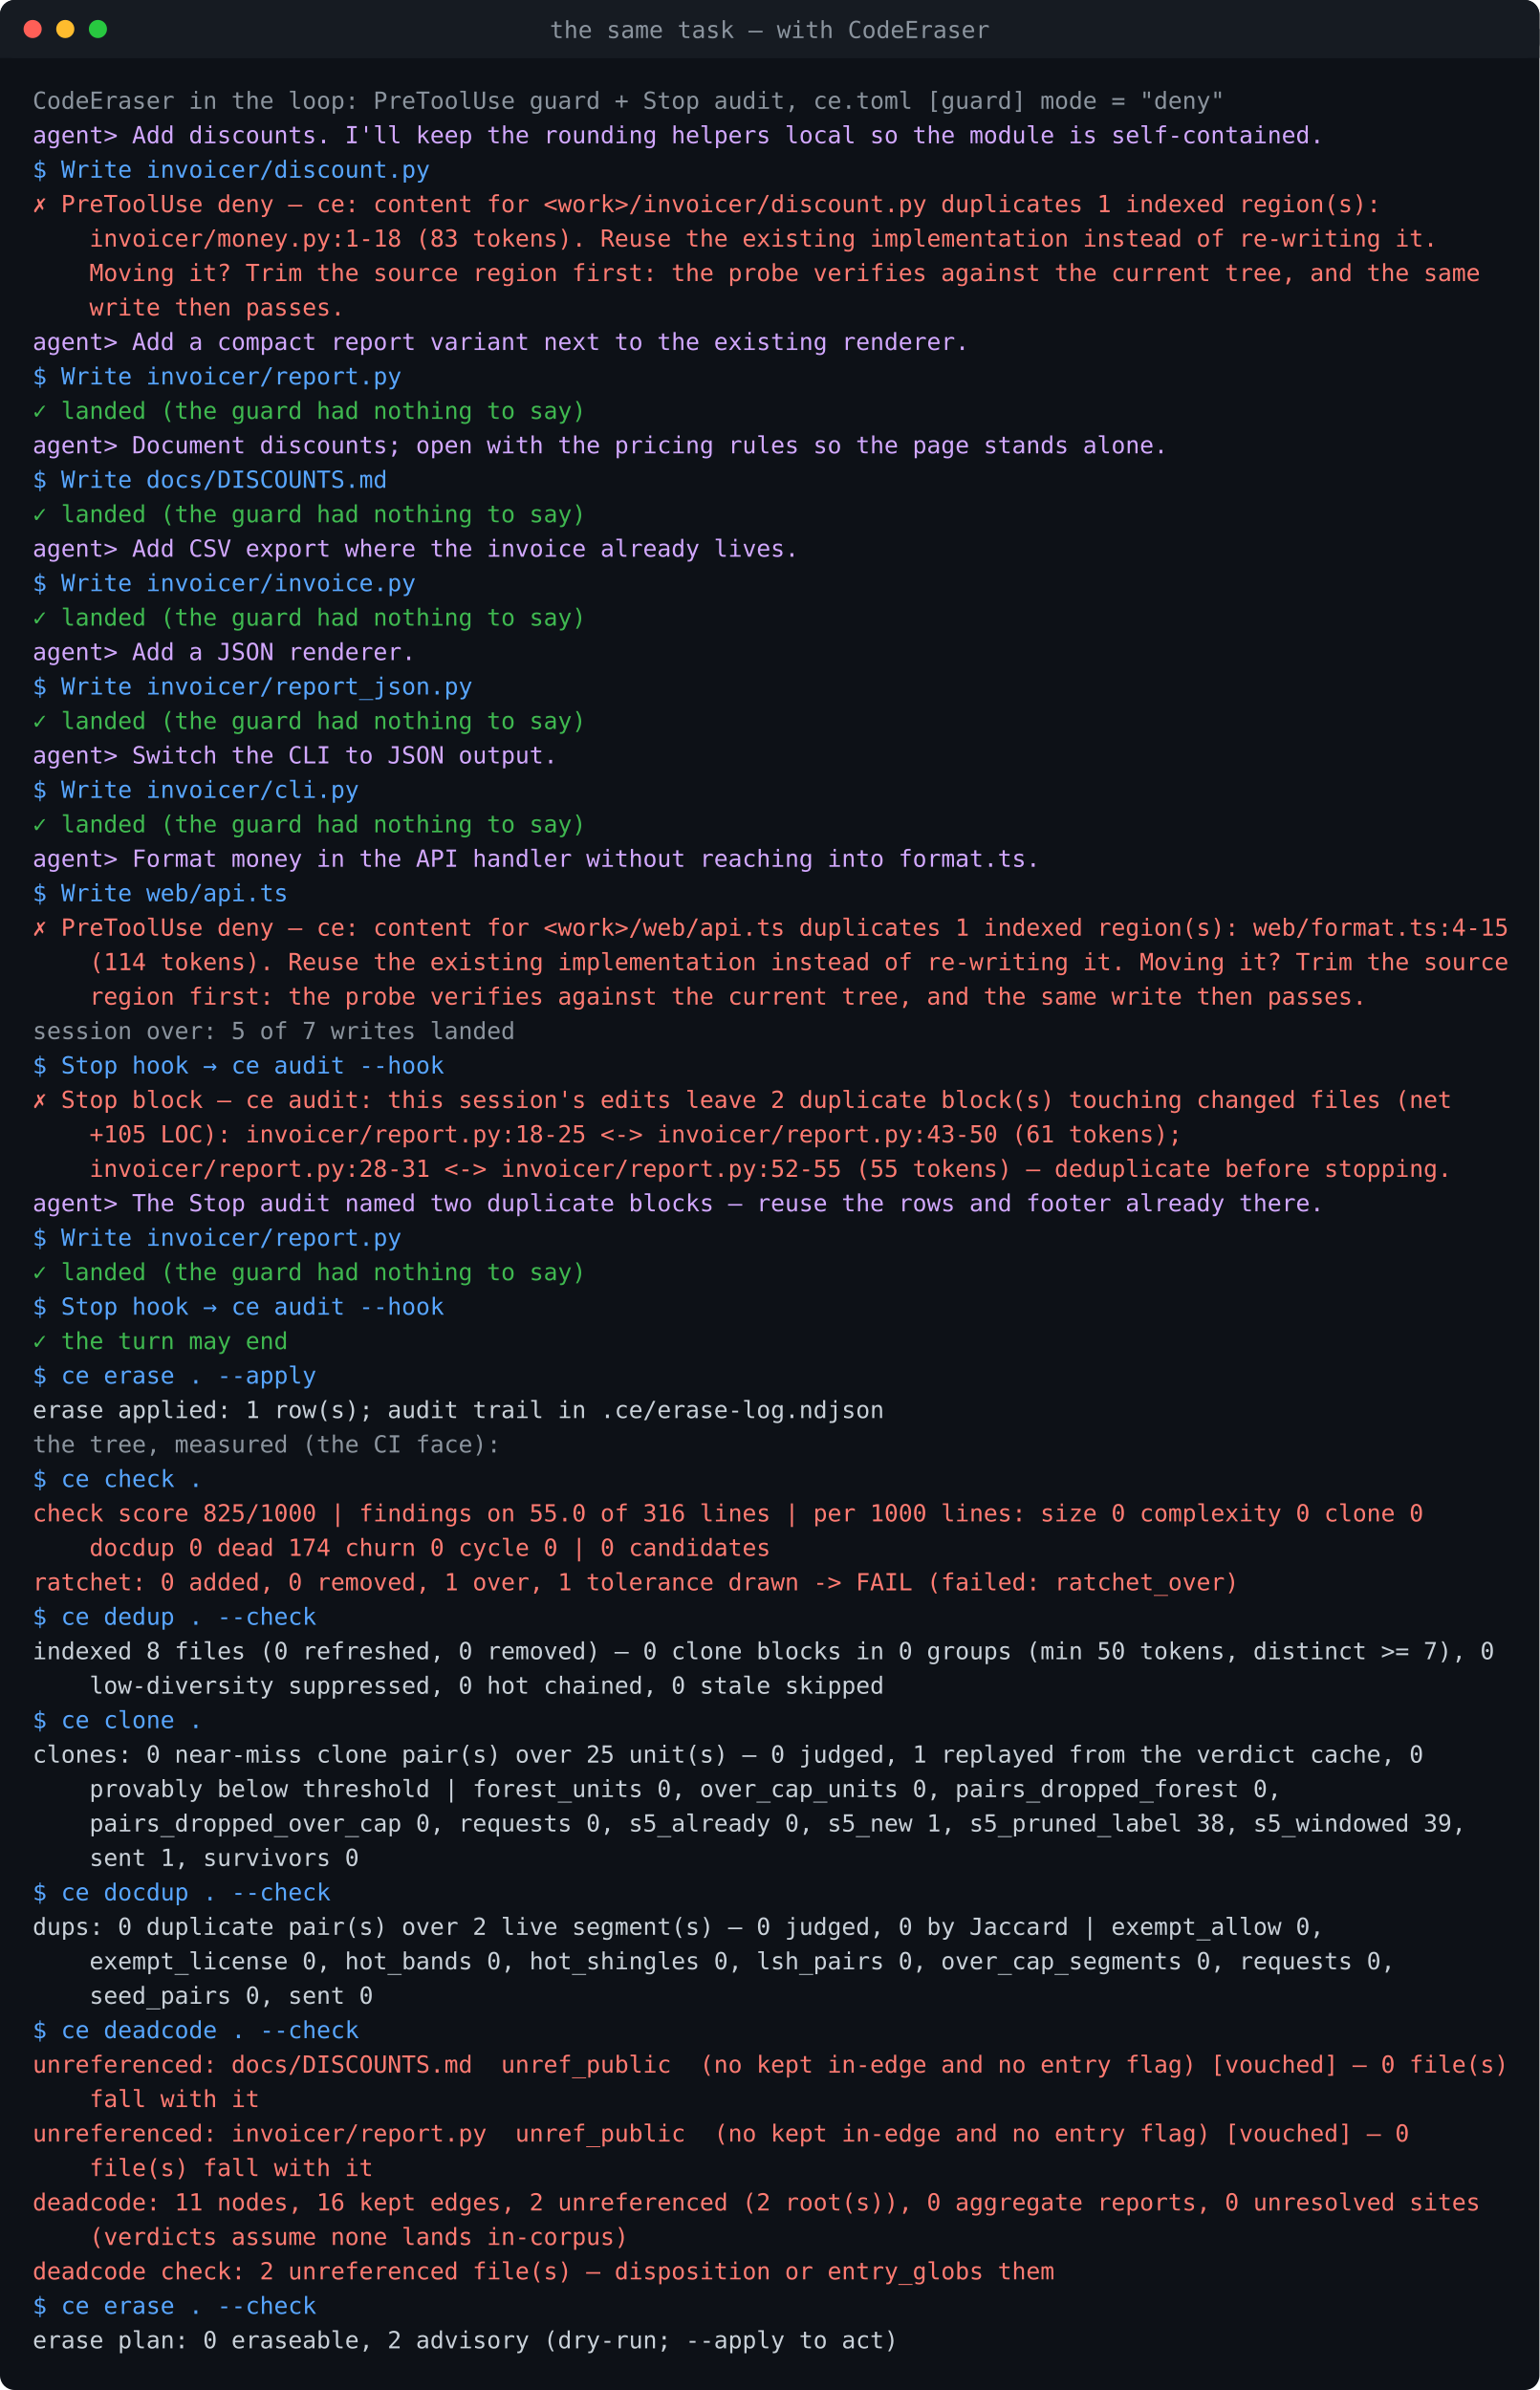
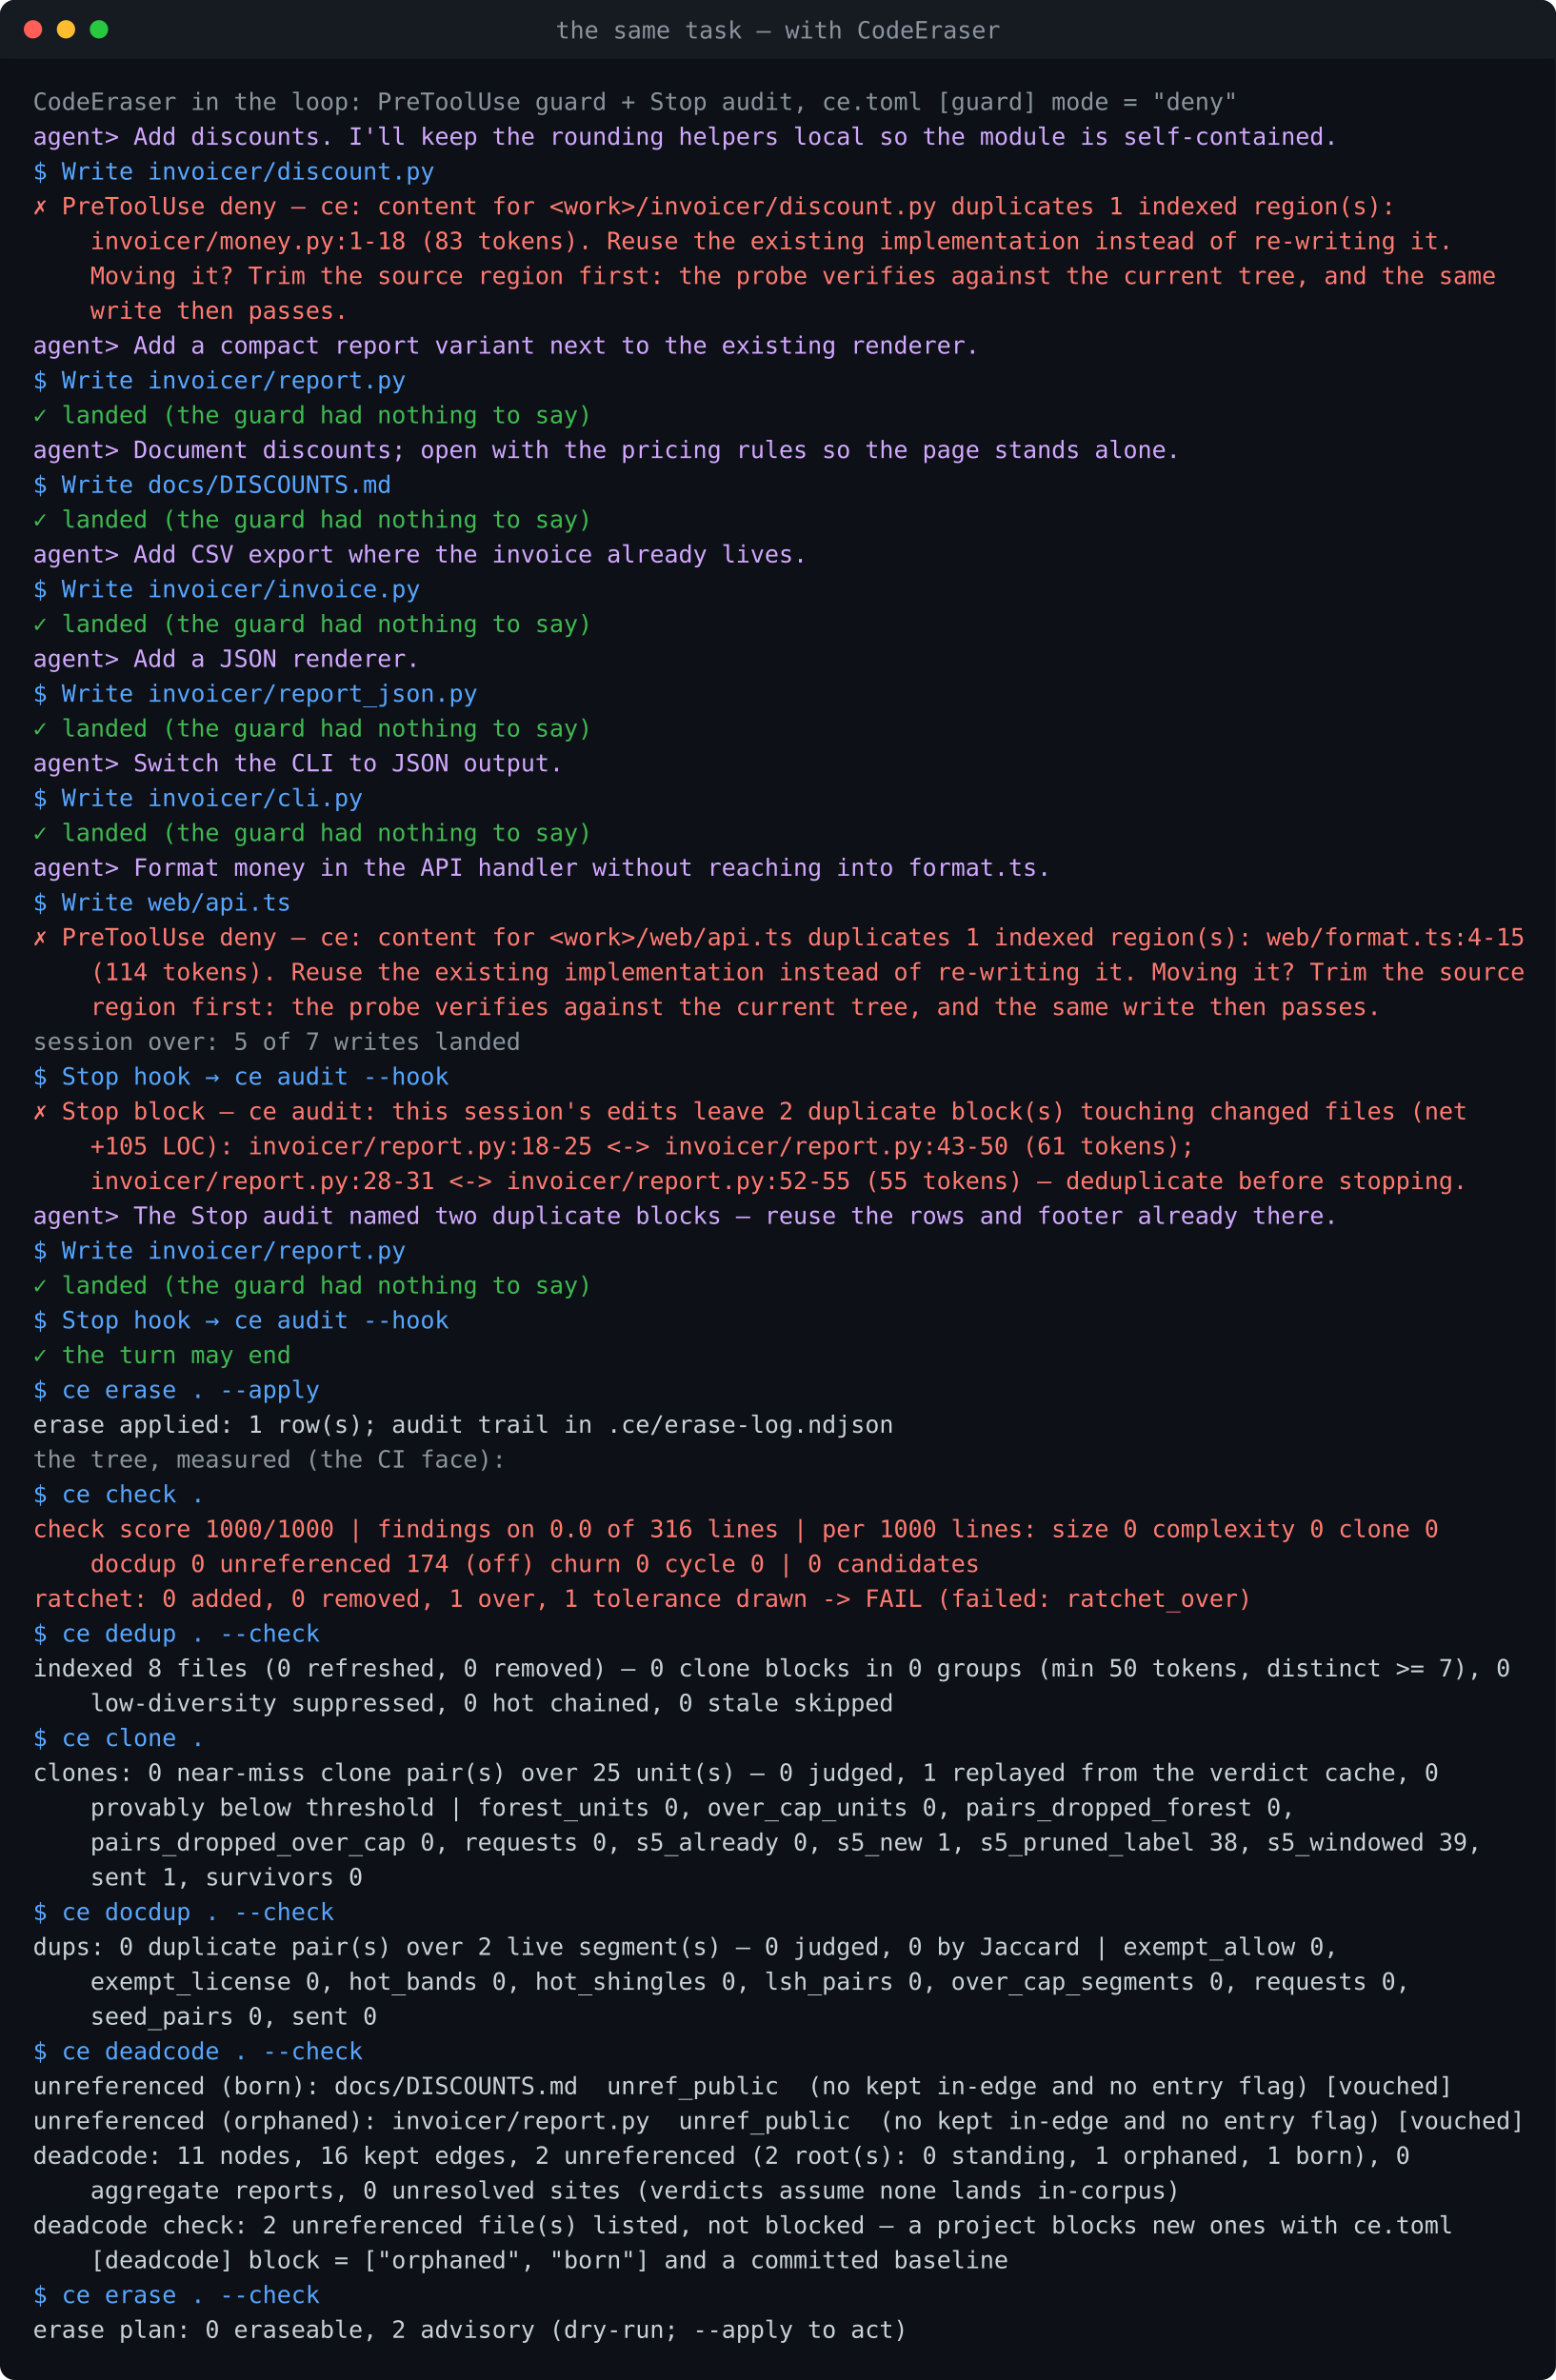
- <svg xmlns="http://www.w3.org/2000/svg" viewBox="0 0 849 1318" font-family="ui-monospace, SFMono-Regular, Menlo, Consolas, 'DejaVu Sans Mono', monospace" font-size="13">
-   <rect width="849" height="1318" rx="8" fill="#0d1117" />
+ <svg xmlns="http://www.w3.org/2000/svg" viewBox="0 0 849 1299" font-family="ui-monospace, SFMono-Regular, Menlo, Consolas, 'DejaVu Sans Mono', monospace" font-size="13">
+   <rect width="849" height="1299" rx="8" fill="#0d1117" />
  <rect width="849" height="32" rx="8" fill="#161b22" />
  <rect y="16" width="849" height="16" fill="#161b22" />
  <circle cx="18" cy="16" r="5" fill="#ff5f57" />
  <circle cx="36" cy="16" r="5" fill="#febc2e" />
  <circle cx="54" cy="16" r="5" fill="#28c840" />
  <text x="424.5" y="21" fill="#8b949e" text-anchor="middle">the same task — with CodeEraser</text>
  <text x="18" y="60" fill="#8b949e" xml:space="preserve">CodeEraser in the loop: PreToolUse guard + Stop audit, ce.toml [guard] mode = "deny"</text>
  <text x="18" y="79" fill="#d2a8ff" xml:space="preserve">agent&gt; Add discounts. I'll keep the rounding helpers local so the module is self-contained.</text>
  <text x="18" y="98" fill="#58a6ff" xml:space="preserve">$ Write invoicer/discount.py</text>
  <text x="18" y="117" fill="#ff7b72" xml:space="preserve">✗ PreToolUse deny — ce: content for &lt;work&gt;/invoicer/discount.py duplicates 1 indexed region(s):</text>
  <text x="18" y="136" fill="#ff7b72" xml:space="preserve">    invoicer/money.py:1-18 (83 tokens). Reuse the existing implementation instead of re-writing it.</text>
  <text x="18" y="155" fill="#ff7b72" xml:space="preserve">    Moving it? Trim the source region first: the probe verifies against the current tree, and the same</text>
  <text x="18" y="174" fill="#ff7b72" xml:space="preserve">    write then passes.</text>
  <text x="18" y="193" fill="#d2a8ff" xml:space="preserve">agent&gt; Add a compact report variant next to the existing renderer.</text>
  <text x="18" y="212" fill="#58a6ff" xml:space="preserve">$ Write invoicer/report.py</text>
  <text x="18" y="231" fill="#3fb950" xml:space="preserve">✓ landed (the guard had nothing to say)</text>
  <text x="18" y="250" fill="#d2a8ff" xml:space="preserve">agent&gt; Document discounts; open with the pricing rules so the page stands alone.</text>
  <text x="18" y="269" fill="#58a6ff" xml:space="preserve">$ Write docs/DISCOUNTS.md</text>
  <text x="18" y="288" fill="#3fb950" xml:space="preserve">✓ landed (the guard had nothing to say)</text>
  <text x="18" y="307" fill="#d2a8ff" xml:space="preserve">agent&gt; Add CSV export where the invoice already lives.</text>
  <text x="18" y="326" fill="#58a6ff" xml:space="preserve">$ Write invoicer/invoice.py</text>
  <text x="18" y="345" fill="#3fb950" xml:space="preserve">✓ landed (the guard had nothing to say)</text>
  <text x="18" y="364" fill="#d2a8ff" xml:space="preserve">agent&gt; Add a JSON renderer.</text>
  <text x="18" y="383" fill="#58a6ff" xml:space="preserve">$ Write invoicer/report_json.py</text>
  <text x="18" y="402" fill="#3fb950" xml:space="preserve">✓ landed (the guard had nothing to say)</text>
  <text x="18" y="421" fill="#d2a8ff" xml:space="preserve">agent&gt; Switch the CLI to JSON output.</text>
  <text x="18" y="440" fill="#58a6ff" xml:space="preserve">$ Write invoicer/cli.py</text>
  <text x="18" y="459" fill="#3fb950" xml:space="preserve">✓ landed (the guard had nothing to say)</text>
  <text x="18" y="478" fill="#d2a8ff" xml:space="preserve">agent&gt; Format money in the API handler without reaching into format.ts.</text>
  <text x="18" y="497" fill="#58a6ff" xml:space="preserve">$ Write web/api.ts</text>
  <text x="18" y="516" fill="#ff7b72" xml:space="preserve">✗ PreToolUse deny — ce: content for &lt;work&gt;/web/api.ts duplicates 1 indexed region(s): web/format.ts:4-15</text>
  <text x="18" y="535" fill="#ff7b72" xml:space="preserve">    (114 tokens). Reuse the existing implementation instead of re-writing it. Moving it? Trim the source</text>
  <text x="18" y="554" fill="#ff7b72" xml:space="preserve">    region first: the probe verifies against the current tree, and the same write then passes.</text>
  <text x="18" y="573" fill="#8b949e" xml:space="preserve">session over: 5 of 7 writes landed</text>
  <text x="18" y="592" fill="#58a6ff" xml:space="preserve">$ Stop hook → ce audit --hook</text>
  <text x="18" y="611" fill="#ff7b72" xml:space="preserve">✗ Stop block — ce audit: this session's edits leave 2 duplicate block(s) touching changed files (net</text>
  <text x="18" y="630" fill="#ff7b72" xml:space="preserve">    +105 LOC): invoicer/report.py:18-25 &lt;-&gt; invoicer/report.py:43-50 (61 tokens);</text>
  <text x="18" y="649" fill="#ff7b72" xml:space="preserve">    invoicer/report.py:28-31 &lt;-&gt; invoicer/report.py:52-55 (55 tokens) — deduplicate before stopping.</text>
  <text x="18" y="668" fill="#d2a8ff" xml:space="preserve">agent&gt; The Stop audit named two duplicate blocks — reuse the rows and footer already there.</text>
  <text x="18" y="687" fill="#58a6ff" xml:space="preserve">$ Write invoicer/report.py</text>
  <text x="18" y="706" fill="#3fb950" xml:space="preserve">✓ landed (the guard had nothing to say)</text>
  <text x="18" y="725" fill="#58a6ff" xml:space="preserve">$ Stop hook → ce audit --hook</text>
  <text x="18" y="744" fill="#3fb950" xml:space="preserve">✓ the turn may end</text>
  <text x="18" y="763" fill="#58a6ff" xml:space="preserve">$ ce erase . --apply</text>
  <text x="18" y="782" fill="#c9d1d9" xml:space="preserve">erase applied: 1 row(s); audit trail in .ce/erase-log.ndjson</text>
  <text x="18" y="801" fill="#8b949e" xml:space="preserve">the tree, measured (the CI face):</text>
  <text x="18" y="820" fill="#58a6ff" xml:space="preserve">$ ce check .</text>
-   <text x="18" y="839" fill="#ff7b72" xml:space="preserve">check score 825/1000 | findings on 55.0 of 316 lines | per 1000 lines: size 0 complexity 0 clone 0</text>
-   <text x="18" y="858" fill="#ff7b72" xml:space="preserve">    docdup 0 dead 174 churn 0 cycle 0 | 0 candidates</text>
+   <text x="18" y="839" fill="#ff7b72" xml:space="preserve">check score 1000/1000 | findings on 0.0 of 316 lines | per 1000 lines: size 0 complexity 0 clone 0</text>
+   <text x="18" y="858" fill="#ff7b72" xml:space="preserve">    docdup 0 unreferenced 174 (off) churn 0 cycle 0 | 0 candidates</text>
  <text x="18" y="877" fill="#ff7b72" xml:space="preserve">ratchet: 0 added, 0 removed, 1 over, 1 tolerance drawn -&gt; FAIL (failed: ratchet_over)</text>
  <text x="18" y="896" fill="#58a6ff" xml:space="preserve">$ ce dedup . --check</text>
  <text x="18" y="915" fill="#c9d1d9" xml:space="preserve">indexed 8 files (0 refreshed, 0 removed) — 0 clone blocks in 0 groups (min 50 tokens, distinct &gt;= 7), 0</text>
  <text x="18" y="934" fill="#c9d1d9" xml:space="preserve">    low-diversity suppressed, 0 hot chained, 0 stale skipped</text>
  <text x="18" y="953" fill="#58a6ff" xml:space="preserve">$ ce clone .</text>
  <text x="18" y="972" fill="#c9d1d9" xml:space="preserve">clones: 0 near-miss clone pair(s) over 25 unit(s) — 0 judged, 1 replayed from the verdict cache, 0</text>
  <text x="18" y="991" fill="#c9d1d9" xml:space="preserve">    provably below threshold | forest_units 0, over_cap_units 0, pairs_dropped_forest 0,</text>
  <text x="18" y="1010" fill="#c9d1d9" xml:space="preserve">    pairs_dropped_over_cap 0, requests 0, s5_already 0, s5_new 1, s5_pruned_label 38, s5_windowed 39,</text>
  <text x="18" y="1029" fill="#c9d1d9" xml:space="preserve">    sent 1, survivors 0</text>
  <text x="18" y="1048" fill="#58a6ff" xml:space="preserve">$ ce docdup . --check</text>
  <text x="18" y="1067" fill="#c9d1d9" xml:space="preserve">dups: 0 duplicate pair(s) over 2 live segment(s) — 0 judged, 0 by Jaccard | exempt_allow 0,</text>
  <text x="18" y="1086" fill="#c9d1d9" xml:space="preserve">    exempt_license 0, hot_bands 0, hot_shingles 0, lsh_pairs 0, over_cap_segments 0, requests 0,</text>
  <text x="18" y="1105" fill="#c9d1d9" xml:space="preserve">    seed_pairs 0, sent 0</text>
  <text x="18" y="1124" fill="#58a6ff" xml:space="preserve">$ ce deadcode . --check</text>
-   <text x="18" y="1143" fill="#ff7b72" xml:space="preserve">unreferenced: docs/DISCOUNTS.md  unref_public  (no kept in-edge and no entry flag) [vouched] — 0 file(s)</text>
-   <text x="18" y="1162" fill="#ff7b72" xml:space="preserve">    fall with it</text>
-   <text x="18" y="1181" fill="#ff7b72" xml:space="preserve">unreferenced: invoicer/report.py  unref_public  (no kept in-edge and no entry flag) [vouched] — 0</text>
-   <text x="18" y="1200" fill="#ff7b72" xml:space="preserve">    file(s) fall with it</text>
-   <text x="18" y="1219" fill="#ff7b72" xml:space="preserve">deadcode: 11 nodes, 16 kept edges, 2 unreferenced (2 root(s)), 0 aggregate reports, 0 unresolved sites</text>
-   <text x="18" y="1238" fill="#ff7b72" xml:space="preserve">    (verdicts assume none lands in-corpus)</text>
-   <text x="18" y="1257" fill="#ff7b72" xml:space="preserve">deadcode check: 2 unreferenced file(s) — disposition or entry_globs them</text>
-   <text x="18" y="1276" fill="#58a6ff" xml:space="preserve">$ ce erase . --check</text>
-   <text x="18" y="1295" fill="#c9d1d9" xml:space="preserve">erase plan: 0 eraseable, 2 advisory (dry-run; --apply to act)</text>
+   <text x="18" y="1143" fill="#c9d1d9" xml:space="preserve">unreferenced (born): docs/DISCOUNTS.md  unref_public  (no kept in-edge and no entry flag) [vouched]</text>
+   <text x="18" y="1162" fill="#c9d1d9" xml:space="preserve">unreferenced (orphaned): invoicer/report.py  unref_public  (no kept in-edge and no entry flag) [vouched]</text>
+   <text x="18" y="1181" fill="#c9d1d9" xml:space="preserve">deadcode: 11 nodes, 16 kept edges, 2 unreferenced (2 root(s): 0 standing, 1 orphaned, 1 born), 0</text>
+   <text x="18" y="1200" fill="#c9d1d9" xml:space="preserve">    aggregate reports, 0 unresolved sites (verdicts assume none lands in-corpus)</text>
+   <text x="18" y="1219" fill="#c9d1d9" xml:space="preserve">deadcode check: 2 unreferenced file(s) listed, not blocked — a project blocks new ones with ce.toml</text>
+   <text x="18" y="1238" fill="#c9d1d9" xml:space="preserve">    [deadcode] block = ["orphaned", "born"] and a committed baseline</text>
+   <text x="18" y="1257" fill="#58a6ff" xml:space="preserve">$ ce erase . --check</text>
+   <text x="18" y="1276" fill="#c9d1d9" xml:space="preserve">erase plan: 0 eraseable, 2 advisory (dry-run; --apply to act)</text>
</svg>
